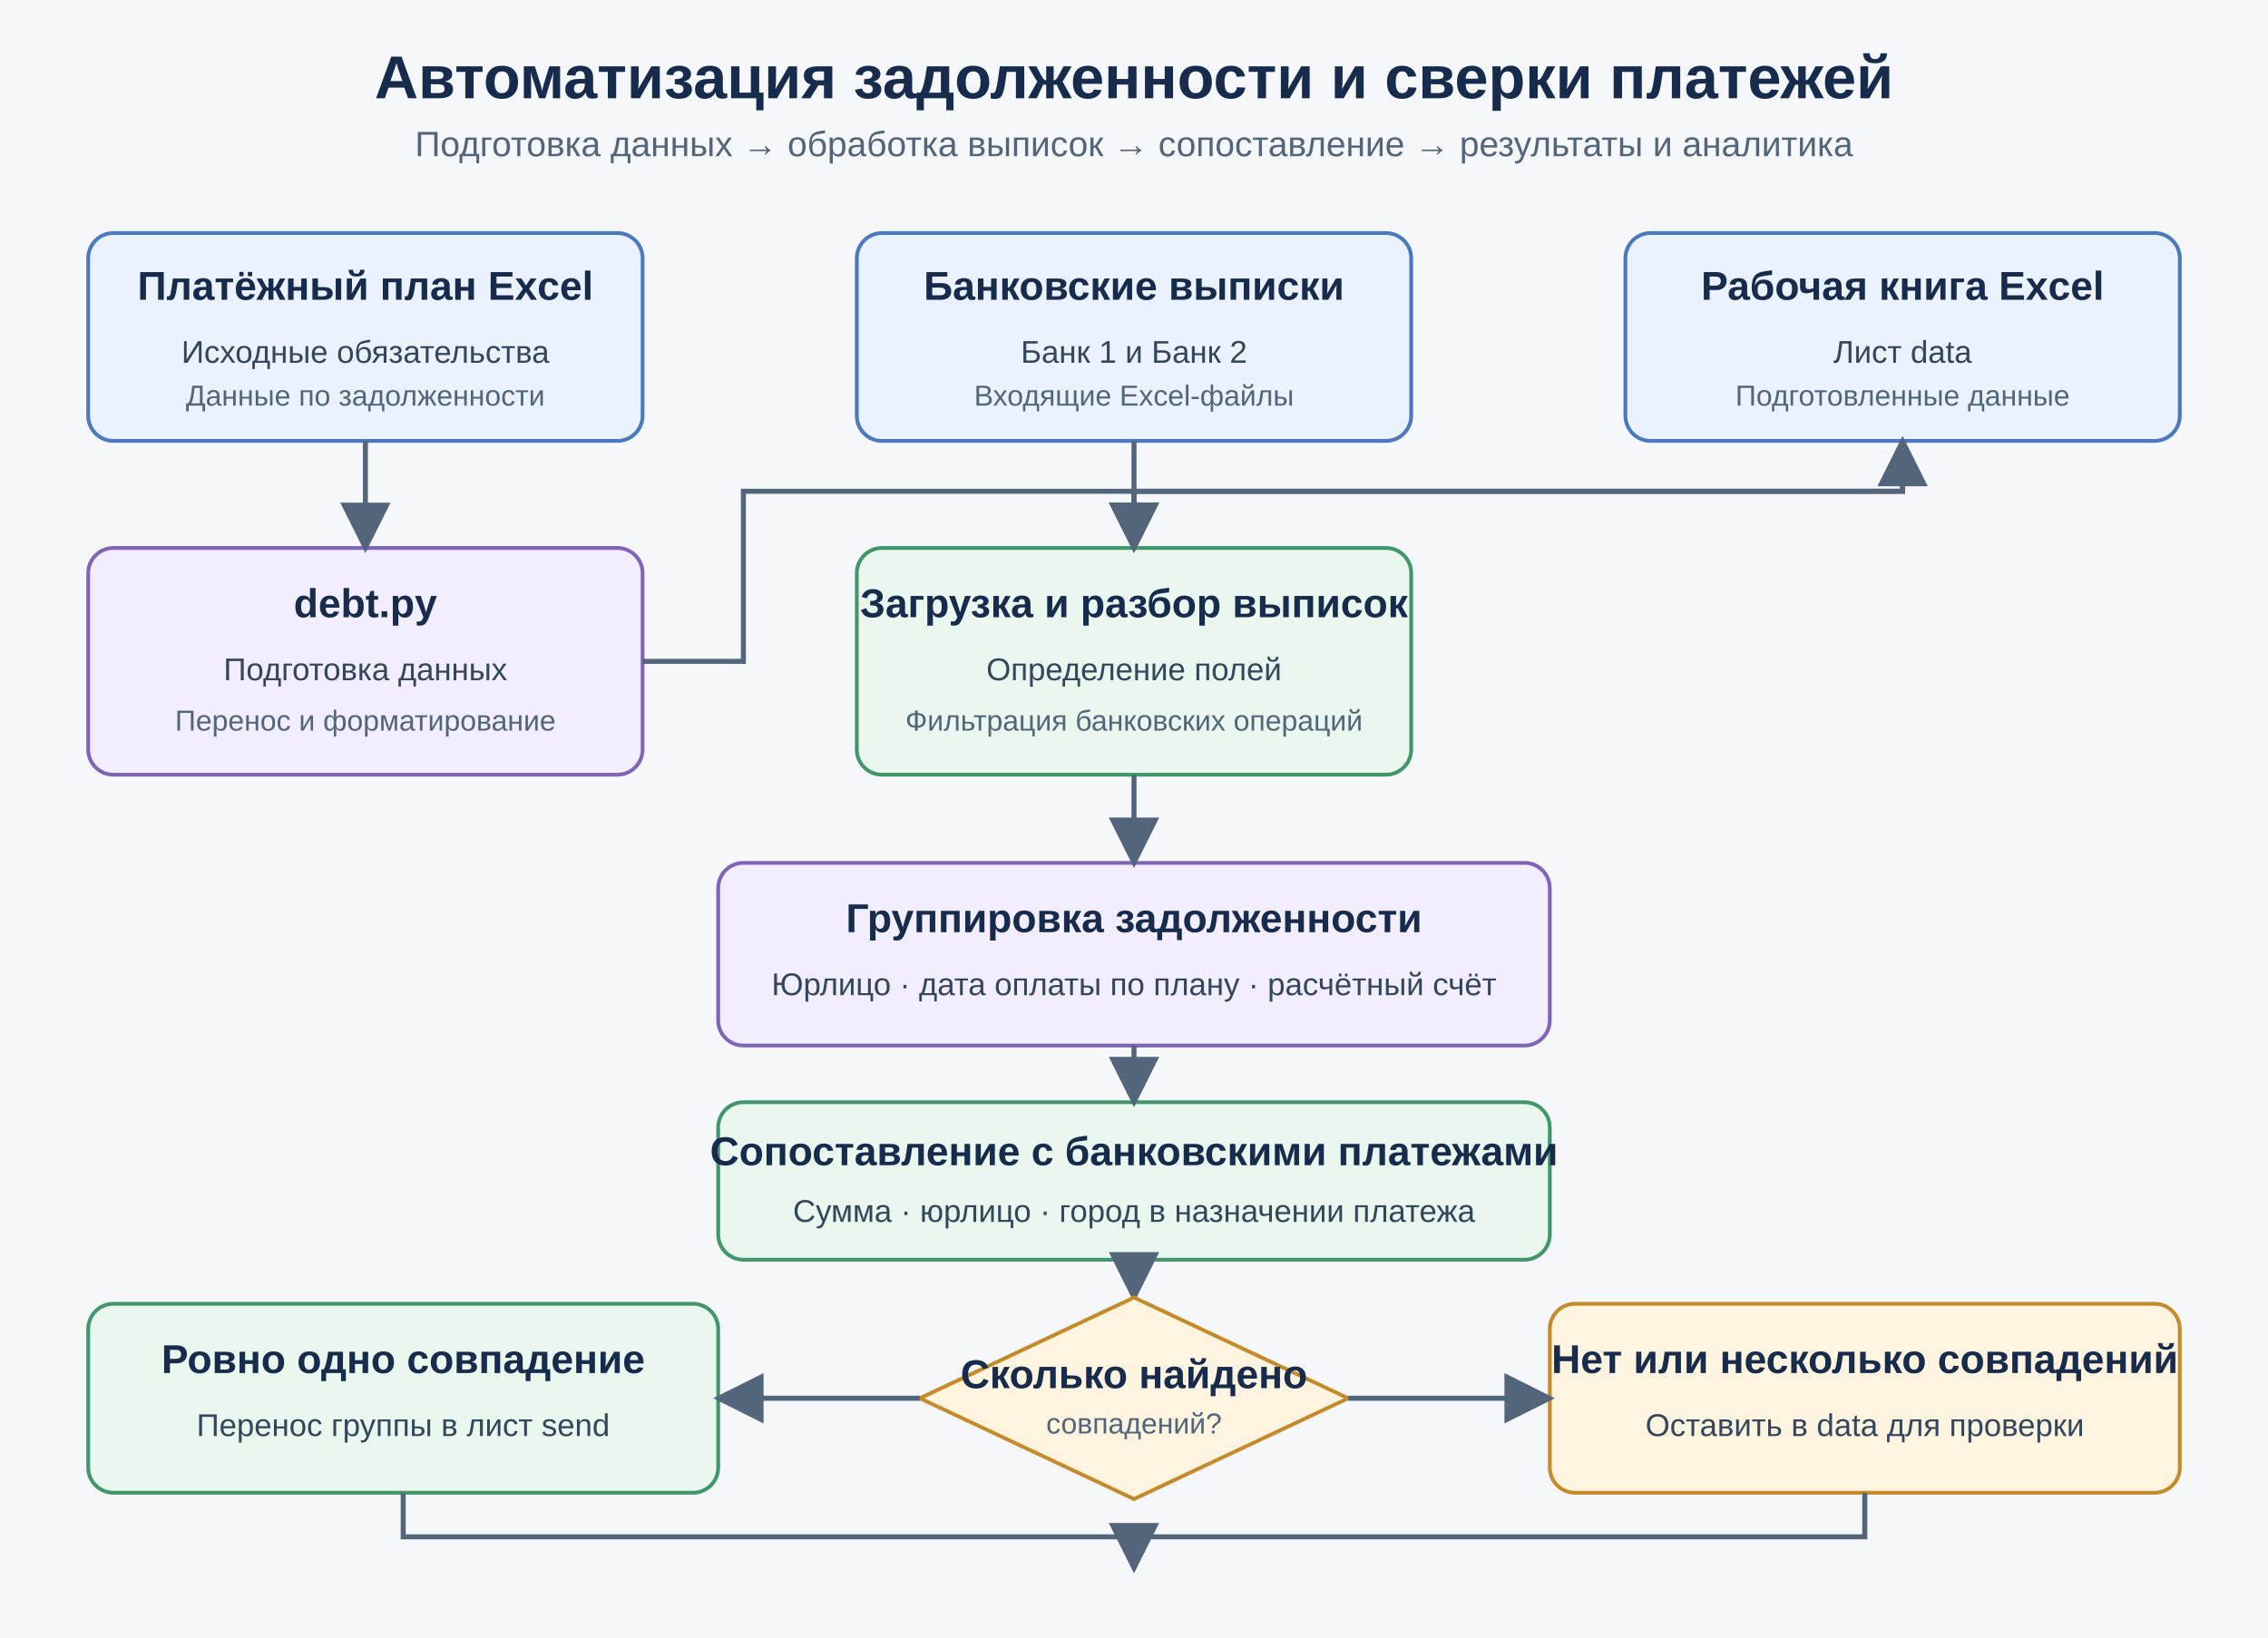
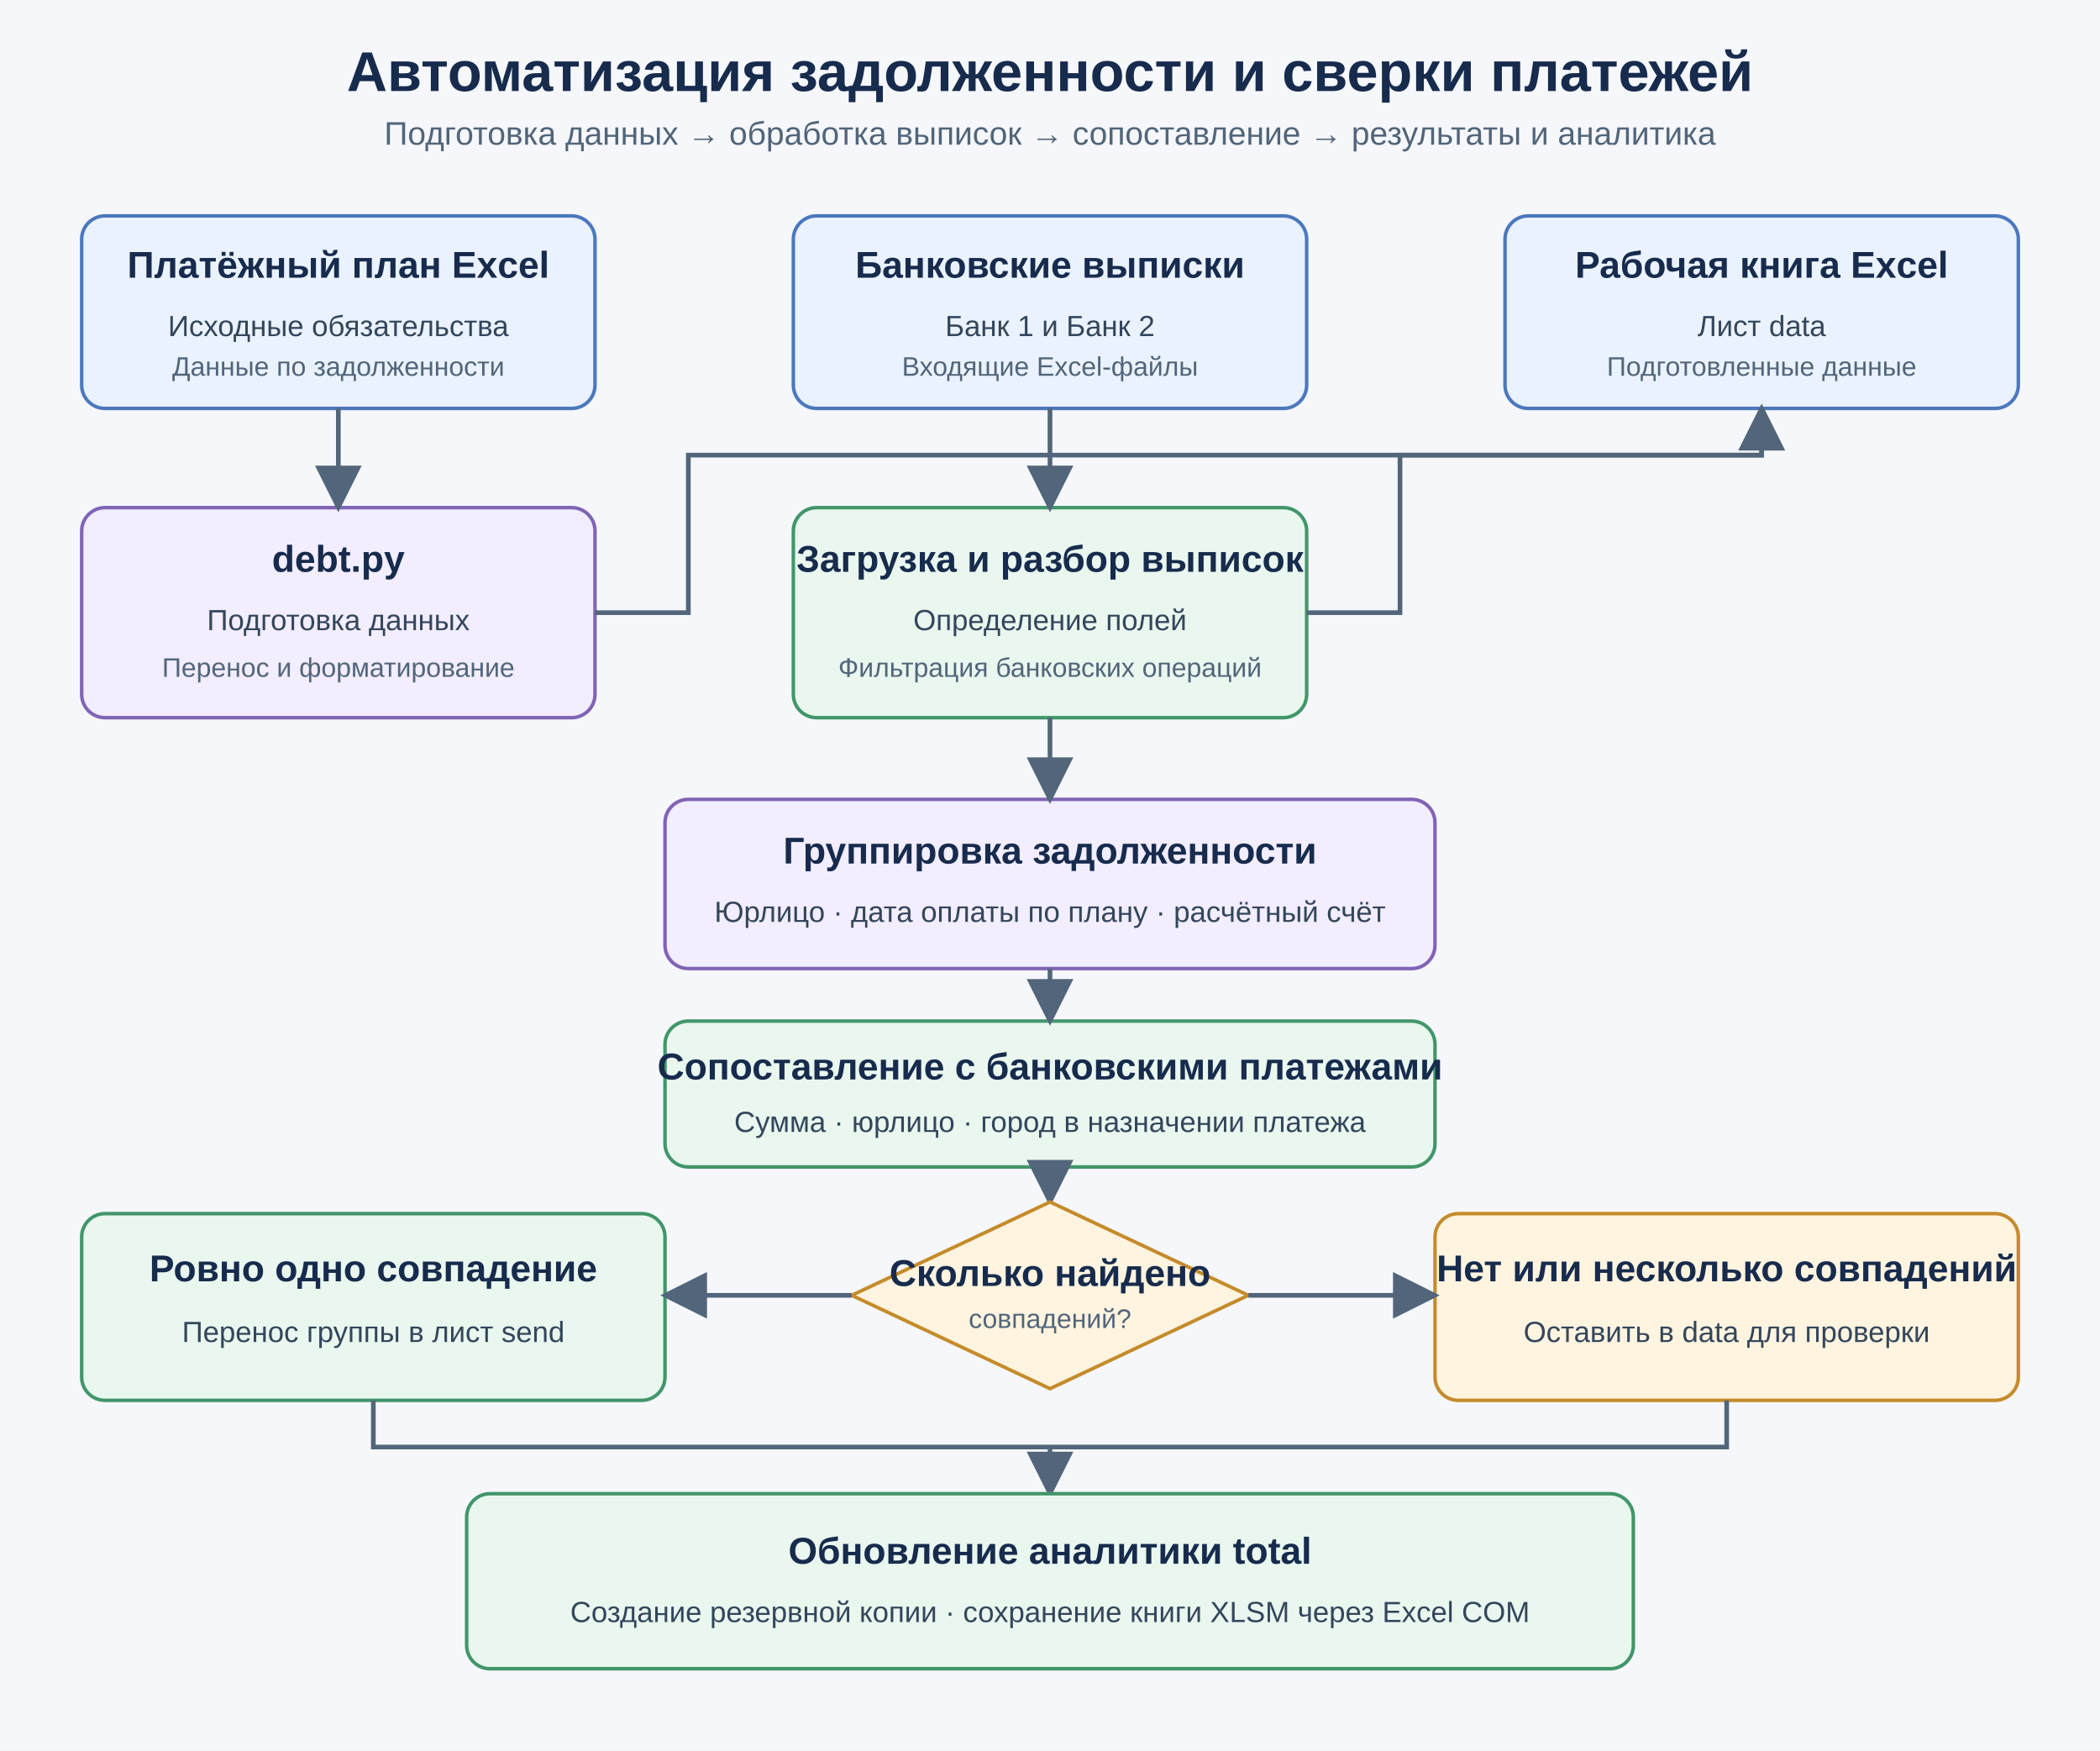
- <svg xmlns="http://www.w3.org/2000/svg" width="1800" height="1300" viewBox="0 0 1800 1300" role="img" aria-labelledby="title desc">
+ <svg xmlns="http://www.w3.org/2000/svg" width="1800" height="1500" viewBox="0 0 1800 1500" role="img" aria-labelledby="title desc">
  <defs>
    <marker id="arrow" markerWidth="12" markerHeight="12" refX="10" refY="6" orient="auto">
      <path d="M1,1 L11,6 L1,11 Z" fill="#52657a" />
    </marker>
    <style>
      .bg{fill:#f5f7fb}
      .title{font:700 48px Arial,sans-serif;fill:#172b4d}
      .subtitle{font:28px Arial,sans-serif;fill:#52657a}
      .box{fill:#fff;stroke:#9aabc0;stroke-width:3;rx:20}
      .blue{fill:#eaf2ff;stroke:#4c78bd}
      .green{fill:#e9f7ef;stroke:#41966a}
      .amber{fill:#fff4df;stroke:#c58b2b}
      .purple{fill:#f2edff;stroke:#8064b5}
      .head{font:700 32px Arial,sans-serif;fill:#172b4d}
      .body{font:25px Arial,sans-serif;fill:#34465c}
      .small{font:23px Arial,sans-serif;fill:#52657a}
      .arrow{fill:none;stroke:#52657a;stroke-width:4;marker-end:url(#arrow)}
      .line{fill:none;stroke:#52657a;stroke-width:4}
      .dash{fill:none;stroke:#8b9aad;stroke-width:3;stroke-dasharray:10 9}
    </style>
  </defs>
-   <rect class="bg" width="1800" height="1300" />
+   <rect class="bg" width="1800" height="1500" />
  <text class="title" x="900" y="78" text-anchor="middle">Автоматизация задолженности и сверки платежей</text>
  <text class="subtitle" x="900" y="124" text-anchor="middle">Подготовка данных → обработка выписок → сопоставление → результаты и аналитика</text>
  <rect class="box blue" x="70" y="185" width="440" height="165" />
  <text class="head" x="290" y="238" text-anchor="middle">Платёжный план Excel</text>
  <text class="body" x="290" y="288" text-anchor="middle">Исходные обязательства</text>
  <text class="small" x="290" y="322" text-anchor="middle">Данные по задолженности</text>
  <rect class="box blue" x="680" y="185" width="440" height="165" />
  <text class="head" x="900" y="238" text-anchor="middle">Банковские выписки</text>
  <text class="body" x="900" y="288" text-anchor="middle">Банк 1 и Банк 2</text>
  <text class="small" x="900" y="322" text-anchor="middle">Входящие Excel-файлы</text>
  <rect class="box blue" x="1290" y="185" width="440" height="165" />
  <text class="head" x="1510" y="238" text-anchor="middle">Рабочая книга Excel</text>
  <text class="body" x="1510" y="288" text-anchor="middle">Лист data</text>
  <text class="small" x="1510" y="322" text-anchor="middle">Подготовленные данные</text>
  <rect class="box purple" x="70" y="435" width="440" height="180" />
  <text class="head" x="290" y="490" text-anchor="middle">debt.py</text>
  <text class="body" x="290" y="540" text-anchor="middle">Подготовка данных</text>
  <text class="small" x="290" y="580" text-anchor="middle">Перенос и форматирование</text>
  <rect class="box green" x="680" y="435" width="440" height="180" />
  <text class="head" x="900" y="490" text-anchor="middle">Загрузка и разбор выписок</text>
  <text class="body" x="900" y="540" text-anchor="middle">Определение полей</text>
  <text class="small" x="900" y="580" text-anchor="middle">Фильтрация банковских операций</text>
  <path class="arrow" d="M290 350 V435" />
  <path class="arrow" d="M900 350 V435" />
  <path class="arrow" d="M510 525 H590 V390 H1510 V350" />
-   <path class="arrow" d="M1510 350 V390 H900 V435" />
+   <path class="arrow" d="M1120 525 H1200 V390 H1510 V350" />
  <rect class="box purple" x="570" y="685" width="660" height="145" />
  <text class="head" x="900" y="740" text-anchor="middle">Группировка задолженности</text>
  <text class="body" x="900" y="790" text-anchor="middle">Юрлицо · дата оплаты по плану · расчётный счёт</text>
  <path class="arrow" d="M900 615 V685" />
  <rect class="box green" x="570" y="875" width="660" height="125" />
  <text class="head" x="900" y="925" text-anchor="middle">Сопоставление с банковскими платежами</text>
  <text class="body" x="900" y="970" text-anchor="middle">Сумма · юрлицо · город в назначении платежа</text>
  <path class="arrow" d="M900 830 V875" />
  <path class="arrow" d="M900 1000 V1030" />
  <polygon points="900,1030 1070,1110 900,1190 730,1110" fill="#fff4df" stroke="#c58b2b" stroke-width="3" />
  <text class="head" x="900" y="1102" text-anchor="middle">Сколько найдено</text>
  <text class="small" x="900" y="1138" text-anchor="middle">совпадений?</text>
-   <rect class="box green" x="70" y="1035" width="500" height="150" />
-   <text class="head" x="320" y="1090" text-anchor="middle">Ровно одно совпадение</text>
-   <text class="body" x="320" y="1140" text-anchor="middle">Перенос группы в лист send</text>
-   <rect class="box amber" x="1230" y="1035" width="500" height="150" />
-   <text class="head" x="1480" y="1090" text-anchor="middle">Нет или несколько совпадений</text>
-   <text class="body" x="1480" y="1140" text-anchor="middle">Оставить в data для проверки</text>
+   <rect class="box green" x="70" y="1040" width="500" height="160" />
+   <text class="head" x="320" y="1098" text-anchor="middle">Ровно одно совпадение</text>
+   <text class="body" x="320" y="1150" text-anchor="middle">Перенос группы в лист send</text>
+   <rect class="box amber" x="1230" y="1040" width="500" height="160" />
+   <text class="head" x="1480" y="1098" text-anchor="middle">Нет или несколько совпадений</text>
+   <text class="body" x="1480" y="1150" text-anchor="middle">Оставить в data для проверки</text>
  <path class="arrow" d="M730 1110 H570" />
  <path class="arrow" d="M1070 1110 H1230" />
-   <path class="line" d="M320 1185 V1220 H1480 V1185" />
-   <path class="arrow" d="M900 1220 V1245" />
-   <rect class="box green" x="400" y="1245" width="1000" height="0" opacity="0" />
-   <rect class="box green" x="400" y="1245" width="1000" height="0" opacity="0" />
+   <path class="line" d="M320 1200 V1240 H1480 V1200" />
+   <path class="arrow" d="M900 1240 V1280" />
+   <rect class="box green" x="400" y="1280" width="1000" height="150" />
+   <text class="head" x="900" y="1340" text-anchor="middle">Обновление аналитики total</text>
+   <text class="body" x="900" y="1390" text-anchor="middle">Создание резервной копии · сохранение книги XLSM через Excel COM</text>
</svg>
